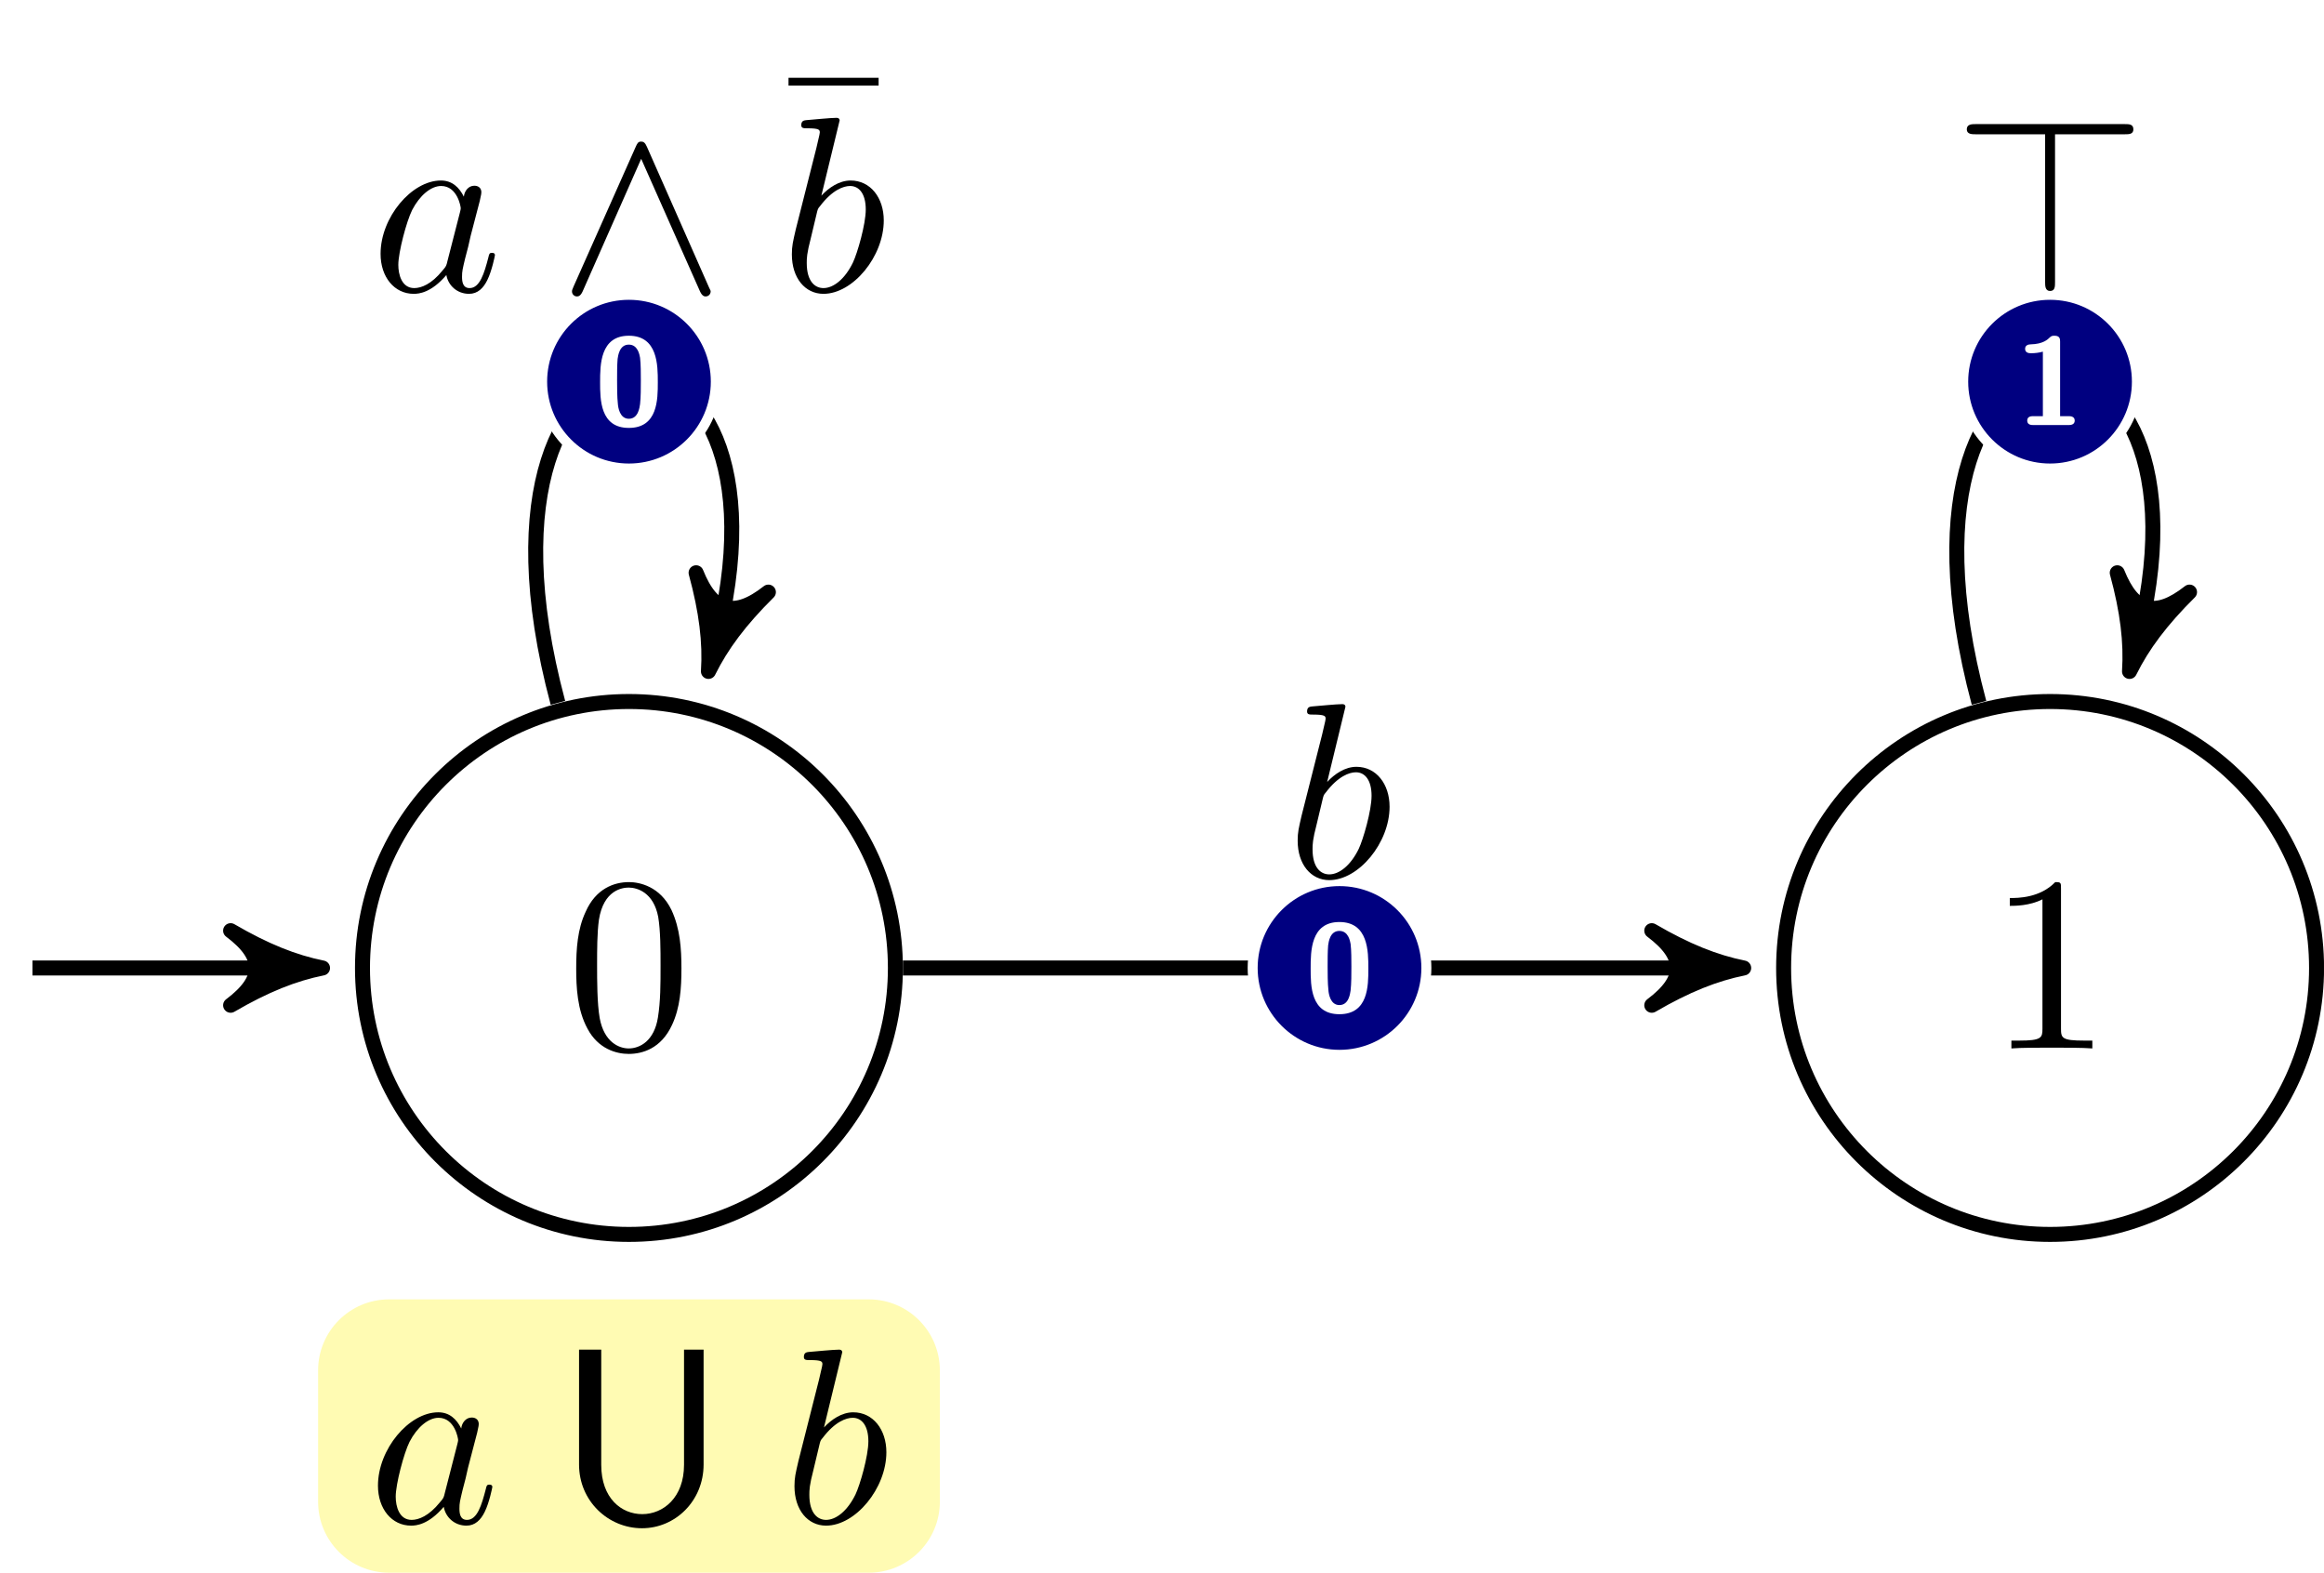
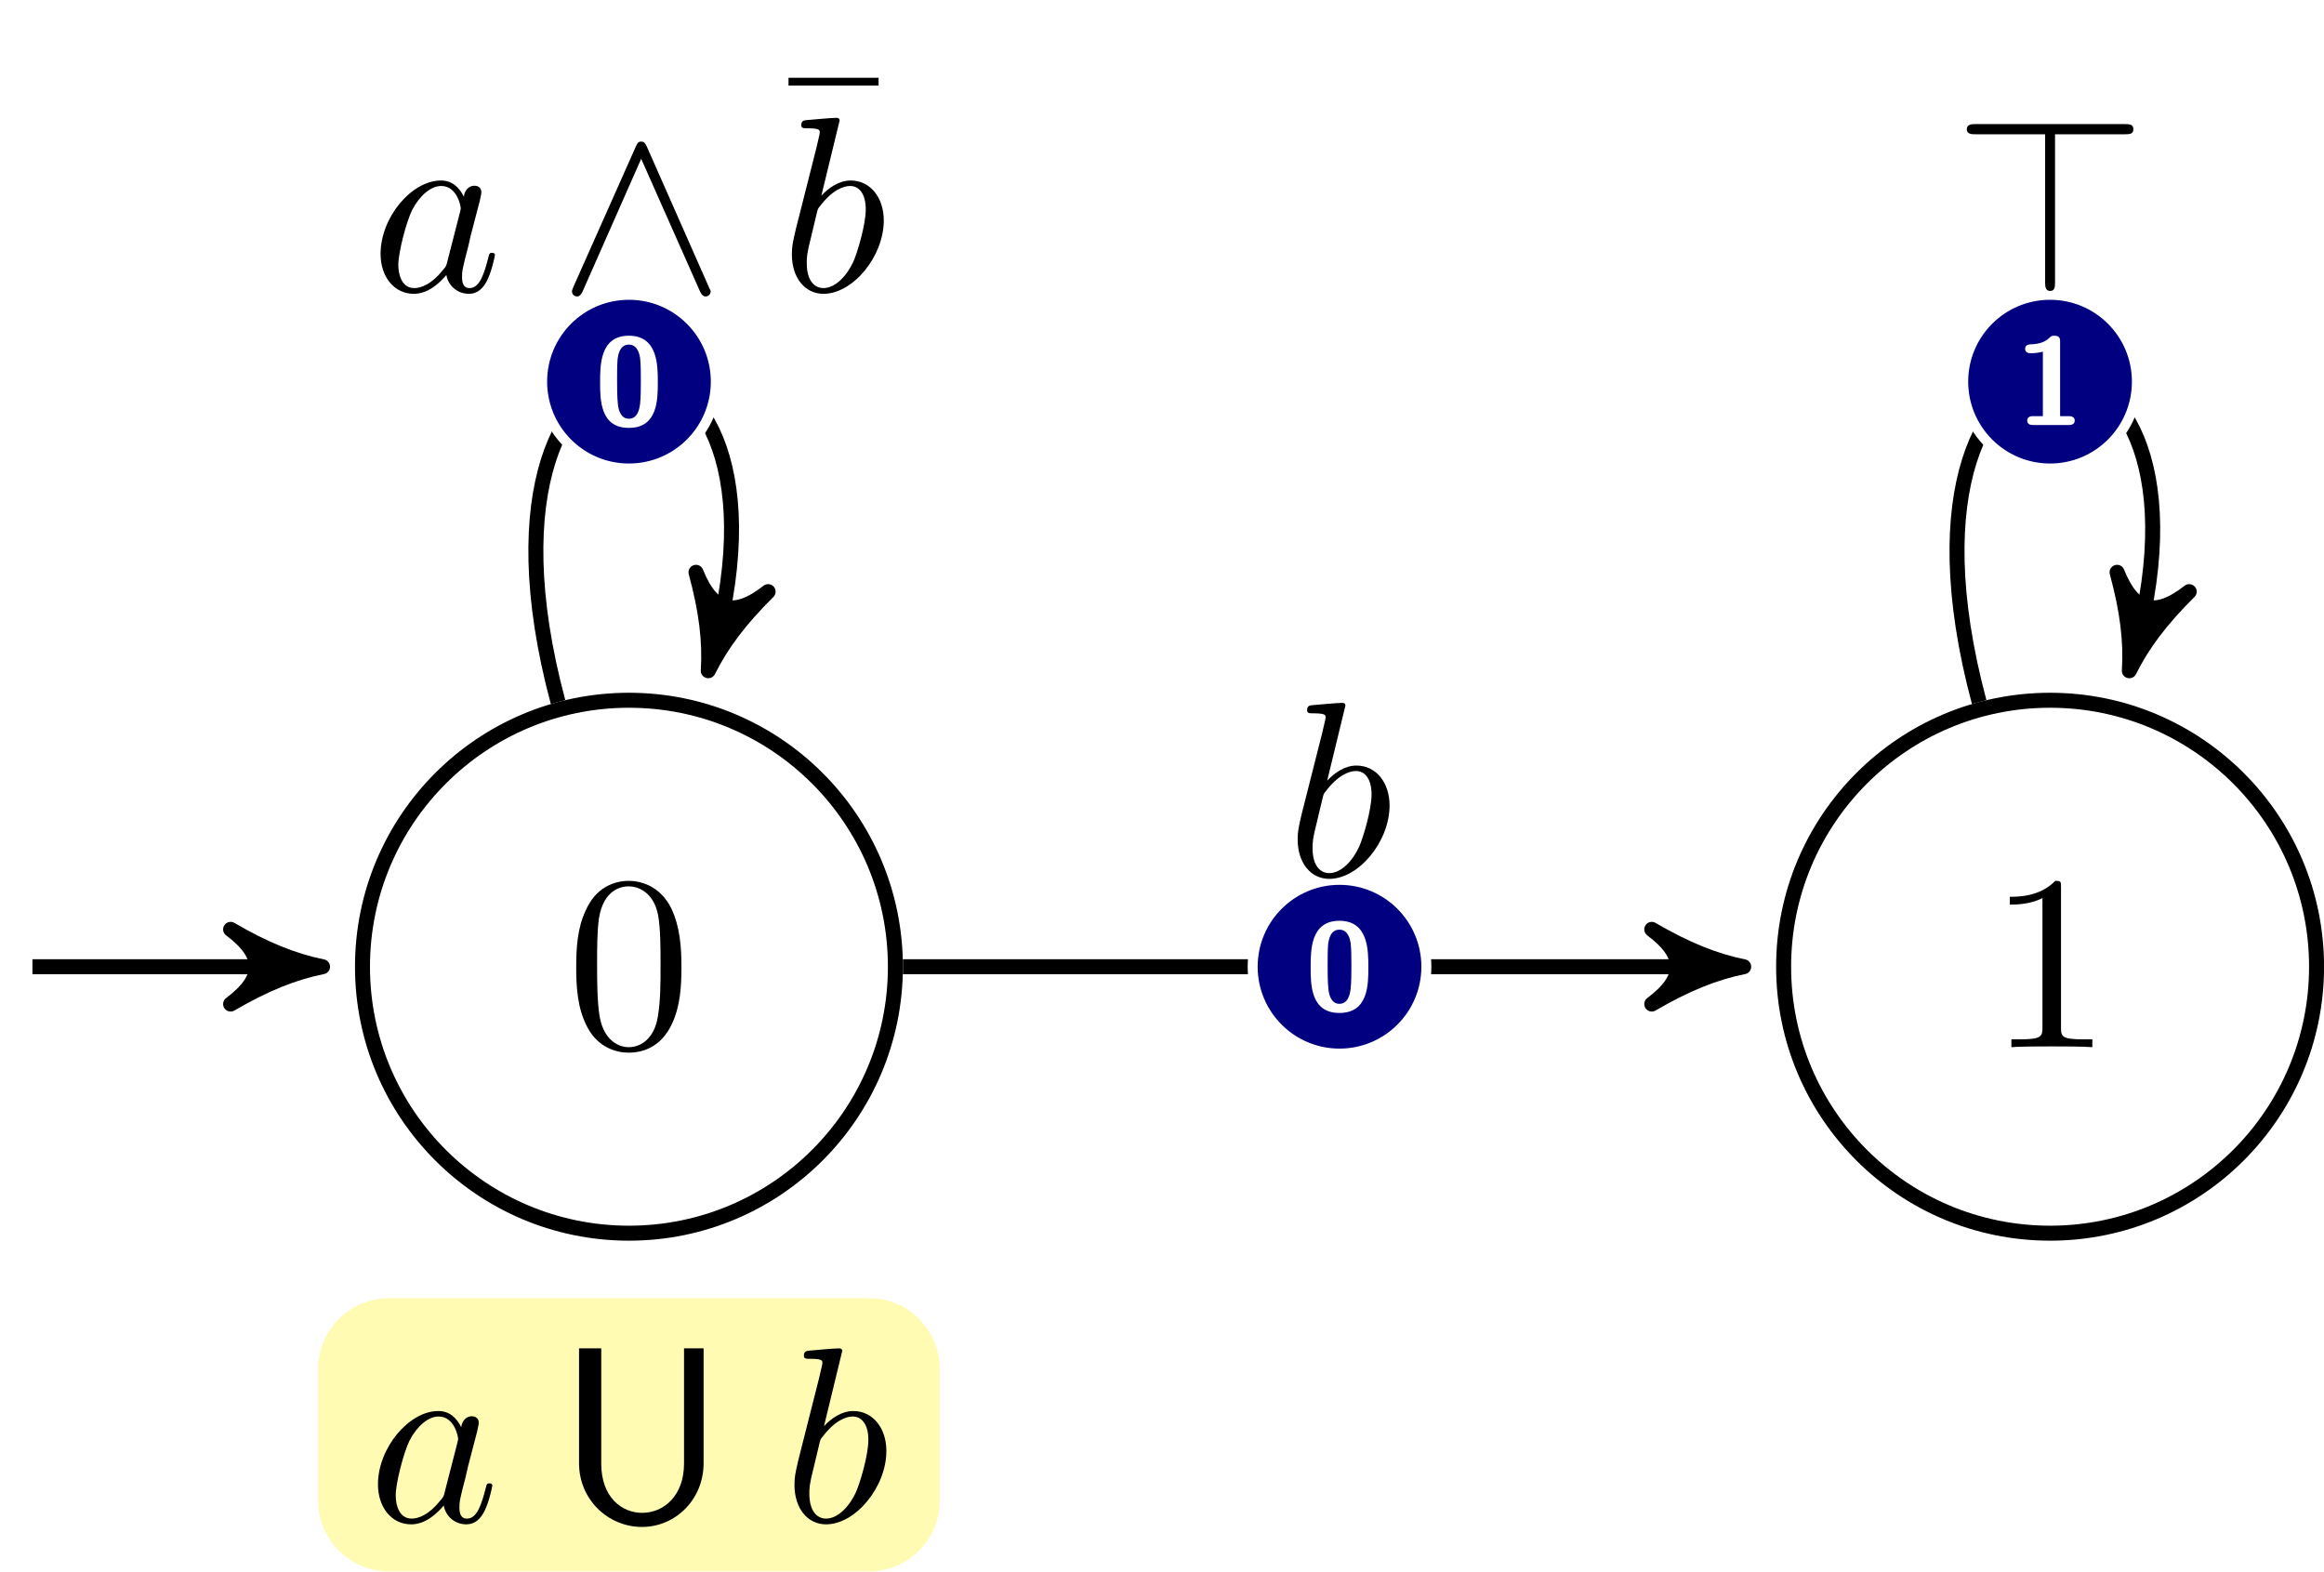
- <svg xmlns="http://www.w3.org/2000/svg" xmlns:xlink="http://www.w3.org/1999/xlink" width="139.071pt" height="94.106pt" viewBox="0 0 139.071 94.106" version="1.1">
+ <svg xmlns="http://www.w3.org/2000/svg" xmlns:xlink="http://www.w3.org/1999/xlink" width="139.071pt" height="94.034pt" viewBox="0 0 139.071 94.034" version="1.1">
  <defs>
    <g>
      <symbol overflow="visible" id="glyph0-0">
        <path style="stroke:none;" d="" />
      </symbol>
      <symbol overflow="visible" id="glyph0-1">
        <path style="stroke:none;" d="M 6.875 -4.781 C 6.875 -5.969 6.797 -7.172 6.281 -8.281 C 5.594 -9.703 4.359 -9.953 3.734 -9.953 C 2.844 -9.953 1.75 -9.562 1.141 -8.172 C 0.656 -7.141 0.578 -5.969 0.578 -4.781 C 0.578 -3.656 0.641 -2.312 1.25 -1.188 C 1.891 0.031 2.984 0.328 3.719 0.328 C 4.531 0.328 5.656 0.016 6.312 -1.406 C 6.797 -2.438 6.875 -3.594 6.875 -4.781 Z M 3.719 0 C 3.141 0 2.25 -0.375 1.984 -1.812 C 1.828 -2.703 1.828 -4.078 1.828 -4.953 C 1.828 -5.922 1.828 -6.906 1.938 -7.703 C 2.219 -9.484 3.344 -9.625 3.719 -9.625 C 4.219 -9.625 5.203 -9.344 5.484 -7.875 C 5.625 -7.031 5.625 -5.906 5.625 -4.953 C 5.625 -3.844 5.625 -2.828 5.469 -1.859 C 5.25 -0.453 4.391 0 3.719 0 Z M 3.719 0 " />
      </symbol>
      <symbol overflow="visible" id="glyph0-2">
        <path style="stroke:none;" d="M 4.391 -9.562 C 4.391 -9.922 4.391 -9.953 4.047 -9.953 C 3.125 -9 1.812 -9 1.328 -9 L 1.328 -8.531 C 1.625 -8.531 2.516 -8.531 3.281 -8.922 L 3.281 -1.188 C 3.281 -0.641 3.234 -0.469 1.891 -0.469 L 1.422 -0.469 L 1.422 0 C 1.938 -0.047 3.234 -0.047 3.844 -0.047 C 4.438 -0.047 5.734 -0.047 6.266 0 L 6.266 -0.469 L 5.781 -0.469 C 4.438 -0.469 4.391 -0.625 4.391 -1.188 Z M 4.391 -9.562 " />
      </symbol>
      <symbol overflow="visible" id="glyph0-3">
        <path style="stroke:none;" d="M 6.422 -8.344 L 6.422 -8.812 L 1.031 -8.812 L 1.031 -8.344 Z M 6.422 -8.344 " />
      </symbol>
      <symbol overflow="visible" id="glyph1-0">
        <path style="stroke:none;" d="" />
      </symbol>
      <symbol overflow="visible" id="glyph1-1">
        <path style="stroke:none;" d="M 5.578 -5.641 C 5.297 -6.203 4.875 -6.609 4.203 -6.609 C 2.453 -6.609 0.594 -4.406 0.594 -2.219 C 0.594 -0.828 1.422 0.172 2.578 0.172 C 2.891 0.172 3.625 0.109 4.531 -0.953 C 4.641 -0.328 5.172 0.172 5.891 0.172 C 6.406 0.172 6.75 -0.172 6.984 -0.656 C 7.25 -1.188 7.438 -2.109 7.438 -2.141 C 7.438 -2.281 7.297 -2.281 7.266 -2.281 C 7.109 -2.281 7.094 -2.219 7.047 -2.016 C 6.797 -1.047 6.531 -0.172 5.922 -0.172 C 5.516 -0.172 5.469 -0.547 5.469 -0.844 C 5.469 -1.188 5.5 -1.297 5.656 -1.953 C 5.828 -2.578 5.859 -2.734 5.984 -3.297 L 6.531 -5.391 C 6.625 -5.812 6.625 -5.844 6.625 -5.906 C 6.625 -6.156 6.453 -6.297 6.203 -6.297 C 5.844 -6.297 5.609 -5.969 5.578 -5.641 Z M 4.594 -1.781 C 4.531 -1.516 4.531 -1.484 4.297 -1.219 C 3.641 -0.406 3.031 -0.172 2.609 -0.172 C 1.859 -0.172 1.656 -0.984 1.656 -1.562 C 1.656 -2.312 2.141 -4.156 2.484 -4.844 C 2.938 -5.719 3.609 -6.281 4.219 -6.281 C 5.188 -6.281 5.391 -5.047 5.391 -4.953 C 5.391 -4.875 5.359 -4.781 5.344 -4.703 Z M 4.594 -1.781 " />
      </symbol>
      <symbol overflow="visible" id="glyph1-2">
        <path style="stroke:none;" d="M 3.562 -10.203 C 3.562 -10.219 3.562 -10.359 3.375 -10.359 C 3.031 -10.359 1.938 -10.25 1.547 -10.219 C 1.438 -10.203 1.266 -10.188 1.266 -9.922 C 1.266 -9.734 1.406 -9.734 1.625 -9.734 C 2.344 -9.734 2.375 -9.641 2.375 -9.484 C 2.375 -9.375 2.234 -8.875 2.172 -8.562 L 0.938 -3.688 C 0.766 -2.938 0.703 -2.703 0.703 -2.188 C 0.703 -0.766 1.5 0.172 2.594 0.172 C 4.359 0.172 6.203 -2.062 6.203 -4.219 C 6.203 -5.578 5.406 -6.609 4.219 -6.609 C 3.531 -6.609 2.906 -6.172 2.469 -5.703 Z M 2.172 -4.562 C 2.25 -4.891 2.25 -4.922 2.391 -5.078 C 3.125 -6.047 3.797 -6.281 4.188 -6.281 C 4.719 -6.281 5.125 -5.828 5.125 -4.875 C 5.125 -3.984 4.625 -2.266 4.359 -1.703 C 3.875 -0.703 3.188 -0.172 2.594 -0.172 C 2.094 -0.172 1.594 -0.562 1.594 -1.672 C 1.594 -1.953 1.594 -2.234 1.844 -3.188 Z M 2.172 -4.562 " />
      </symbol>
      <symbol overflow="visible" id="glyph2-0">
        <path style="stroke:none;" d="" />
      </symbol>
      <symbol overflow="visible" id="glyph2-1">
        <path style="stroke:none;" d="M 8.859 -10.359 L 7.688 -10.359 L 7.688 -3.469 C 7.688 -1.5 6.438 -0.516 5.188 -0.516 C 3.953 -0.516 2.734 -1.453 2.734 -3.469 L 2.734 -10.359 L 1.406 -10.359 L 1.406 -3.484 C 1.406 -1.297 3.156 0.328 5.172 0.328 C 7.172 0.328 8.859 -1.312 8.859 -3.484 Z M 8.859 -10.359 " />
      </symbol>
      <symbol overflow="visible" id="glyph3-0">
        <path style="stroke:none;" d="" />
      </symbol>
      <symbol overflow="visible" id="glyph3-1">
        <path style="stroke:none;" d="M 3.781 -2.562 C 3.781 -3.578 3.781 -5.344 2.047 -5.344 C 0.328 -5.344 0.328 -3.594 0.328 -2.562 C 0.328 -1.531 0.328 0.172 2.047 0.172 C 3.781 0.172 3.781 -1.531 3.781 -2.562 Z M 2.047 -0.375 C 1.5 -0.375 1.406 -1.062 1.391 -1.266 C 1.344 -1.656 1.344 -2.359 1.344 -2.672 C 1.344 -3.109 1.344 -3.578 1.375 -3.953 C 1.406 -4.156 1.484 -4.812 2.047 -4.812 C 2.594 -4.812 2.688 -4.188 2.719 -4.031 C 2.766 -3.656 2.766 -3.062 2.766 -2.672 C 2.766 -2.234 2.766 -1.656 2.719 -1.25 C 2.688 -1.047 2.609 -0.375 2.047 -0.375 Z M 2.047 -0.375 " />
      </symbol>
      <symbol overflow="visible" id="glyph3-2">
        <path style="stroke:none;" d="M 2.656 -4.984 C 2.656 -5.125 2.656 -5.344 2.328 -5.344 C 2.172 -5.344 2.141 -5.328 2.047 -5.25 C 1.922 -5.125 1.641 -4.844 0.891 -4.828 C 0.766 -4.828 0.562 -4.781 0.562 -4.562 C 0.562 -4.297 0.828 -4.297 0.922 -4.297 C 1.156 -4.297 1.406 -4.328 1.625 -4.391 L 1.625 -0.531 L 1.047 -0.531 C 0.953 -0.531 0.688 -0.531 0.688 -0.266 C 0.688 0 0.953 0 1.047 0 L 3.172 0 C 3.25 0 3.531 0 3.531 -0.266 C 3.531 -0.531 3.25 -0.531 3.172 -0.531 L 2.656 -0.531 Z M 2.656 -4.984 " />
      </symbol>
      <symbol overflow="visible" id="glyph4-0">
        <path style="stroke:none;" d="" />
      </symbol>
      <symbol overflow="visible" id="glyph4-1">
        <path style="stroke:none;" d="M 5.312 -8.625 C 5.203 -8.875 5.109 -8.938 4.969 -8.938 C 4.781 -8.938 4.734 -8.828 4.641 -8.625 L 0.922 -0.266 C 0.844 -0.078 0.828 -0.047 0.828 0.031 C 0.828 0.188 0.953 0.328 1.125 0.328 C 1.219 0.328 1.344 0.297 1.469 0.016 L 4.969 -7.906 L 8.484 0.016 C 8.625 0.328 8.766 0.328 8.828 0.328 C 9 0.328 9.125 0.188 9.125 0.031 C 9.125 0 9.125 -0.031 9.031 -0.203 Z M 5.312 -8.625 " />
      </symbol>
      <symbol overflow="visible" id="glyph4-2">
        <path style="stroke:none;" d="M 6.109 -9.375 L 10.281 -9.375 C 10.531 -9.375 10.797 -9.375 10.797 -9.672 C 10.797 -9.984 10.531 -9.984 10.281 -9.984 L 1.359 -9.984 C 1.141 -9.984 0.828 -9.984 0.828 -9.672 C 0.828 -9.375 1.141 -9.375 1.359 -9.375 L 5.516 -9.375 L 5.516 -0.531 C 5.516 -0.312 5.516 0 5.812 0 C 6.109 0 6.109 -0.266 6.109 -0.531 Z M 6.109 -9.375 " />
      </symbol>
    </g>
    <clipPath id="clip1">
-       <path d="M 19 77 L 57 77 L 57 94.105 L 19 94.105 Z M 19 77 " />
+       <path d="M 19 77 L 57 77 L 57 94.035 L 19 94.035 Z M 19 77 " />
    </clipPath>
    <clipPath id="clip2">
      <path d="M 94 29 L 139.07 29 L 139.07 87 L 94 87 Z M 94 29 " />
    </clipPath>
    <clipPath id="clip3">
      <path d="M 104 9 L 139.07 9 L 139.07 55 L 104 55 Z M 104 9 " />
    </clipPath>
  </defs>
  <g id="surface1">
-     <path style="fill-rule:nonzero;fill:rgb(100%,100%,100%);fill-opacity:1;stroke-width:0.598;stroke-linecap:butt;stroke-linejoin:miter;stroke:rgb(0%,0%,0%);stroke-opacity:1;stroke-miterlimit:10;" d="M 10.629 -0.001 C 10.629 5.871 5.872 10.629 -0.001 10.629 C -5.871 10.629 -10.631 5.871 -10.631 -0.001 C -10.631 -5.871 -5.871 -10.629 -0.001 -10.629 C 5.872 -10.629 10.629 -5.871 10.629 -0.001 Z M 10.629 -0.001 " transform="matrix(1.5,0,0,-1.5,37.638,57.92)" />
+     <path style="fill-rule:nonzero;fill:rgb(100%,100%,100%);fill-opacity:1;stroke-width:0.598;stroke-linecap:butt;stroke-linejoin:miter;stroke:rgb(0%,0%,0%);stroke-opacity:1;stroke-miterlimit:10;" d="M 10.629 0 C 10.629 5.87 5.872 10.63 -0.001 10.63 C -5.871 10.63 -10.631 5.87 -10.631 0 C -10.631 -5.872 -5.871 -10.63 -0.001 -10.63 C 5.872 -10.63 10.629 -5.872 10.629 0 Z M 10.629 0 " transform="matrix(1.5,0,0,-1.5,37.638,57.848)" />
    <g style="fill:rgb(0%,0%,0%);fill-opacity:1;">
-       <use xlink:href="#glyph0-1" x="33.903" y="62.735" />
+       <use xlink:href="#glyph0-1" x="33.903" y="62.663" />
    </g>
-     <path style="fill:none;stroke-width:0.598;stroke-linecap:butt;stroke-linejoin:miter;stroke:rgb(0%,0%,0%);stroke-opacity:1;stroke-miterlimit:10;" d="M -23.798 -0.001 L -13.141 -0.001 " transform="matrix(1.5,0,0,-1.5,37.638,57.92)" />
-     <path style="fill-rule:nonzero;fill:rgb(0%,0%,0%);fill-opacity:1;stroke-width:0.598;stroke-linecap:butt;stroke-linejoin:round;stroke:rgb(0%,0%,0%);stroke-opacity:1;stroke-miterlimit:10;" d="M 0.916 -0.001 C -0.23 0.228 -1.376 0.686 -2.751 1.488 C -1.376 0.457 -1.376 -0.457 -2.751 -1.488 C -1.376 -0.686 -0.23 -0.23 0.916 -0.001 Z M 0.916 -0.001 " transform="matrix(1.5,0,0,-1.5,17.92704,57.92)" />
+     <path style="fill:none;stroke-width:0.598;stroke-linecap:butt;stroke-linejoin:miter;stroke:rgb(0%,0%,0%);stroke-opacity:1;stroke-miterlimit:10;" d="M -23.798 0 L -13.141 0 " transform="matrix(1.5,0,0,-1.5,37.638,57.848)" />
+     <path style="fill-rule:nonzero;fill:rgb(0%,0%,0%);fill-opacity:1;stroke-width:0.598;stroke-linecap:butt;stroke-linejoin:round;stroke:rgb(0%,0%,0%);stroke-opacity:1;stroke-miterlimit:10;" d="M 0.916 0 C -0.23 0.229 -1.376 0.688 -2.751 1.49 C -1.376 0.459 -1.376 -0.458 -2.751 -1.489 C -1.376 -0.687 -0.23 -0.229 0.916 0 Z M 0.916 0 " transform="matrix(1.5,0,0,-1.5,17.92704,57.848)" />
    <g clip-path="url(#clip1)" clip-rule="nonzero">
-       <path style=" stroke:none;fill-rule:nonzero;fill:rgb(100%,98.47%,70.001%);fill-opacity:1;" d="M 51.988 77.75 L 23.285 77.75 C 20.938 77.75 19.035 79.652 19.035 82.004 L 19.035 89.855 C 19.035 92.203 20.938 94.105 23.285 94.105 L 51.988 94.105 C 54.336 94.105 56.242 92.203 56.242 89.855 L 56.242 82.004 C 56.242 79.652 54.336 77.75 51.988 77.75 Z M 51.988 77.75 " />
+       <path style=" stroke:none;fill-rule:nonzero;fill:rgb(100%,98.47%,70.001%);fill-opacity:1;" d="M 51.988 77.68 L 23.285 77.68 C 20.938 77.68 19.035 79.582 19.035 81.93 L 19.035 89.781 C 19.035 92.129 20.938 94.035 23.285 94.035 L 51.988 94.035 C 54.336 94.035 56.242 92.129 56.242 89.781 L 56.242 81.93 C 56.242 79.582 54.336 77.68 51.988 77.68 Z M 51.988 77.68 " />
    </g>
    <g style="fill:rgb(0%,0%,0%);fill-opacity:1;">
-       <use xlink:href="#glyph1-1" x="22.024" y="91.117" />
+       <use xlink:href="#glyph1-1" x="22.024" y="91.044" />
    </g>
    <g style="fill:rgb(0%,0%,0%);fill-opacity:1;">
-       <use xlink:href="#glyph2-1" x="33.245" y="91.117" />
+       <use xlink:href="#glyph2-1" x="33.245" y="91.044" />
    </g>
    <g style="fill:rgb(0%,0%,0%);fill-opacity:1;">
-       <use xlink:href="#glyph1-2" x="46.839" y="91.117" />
+       <use xlink:href="#glyph1-2" x="46.839" y="91.044" />
    </g>
-     <path style=" stroke:none;fill-rule:nonzero;fill:rgb(100%,100%,100%);fill-opacity:1;" d="M 138.625 57.922 C 138.625 49.113 131.484 41.977 122.68 41.977 C 113.871 41.977 106.734 49.113 106.734 57.922 C 106.734 66.727 113.871 73.863 122.68 73.863 C 131.484 73.863 138.625 66.727 138.625 57.922 Z M 138.625 57.922 " />
+     <path style=" stroke:none;fill-rule:nonzero;fill:rgb(100%,100%,100%);fill-opacity:1;" d="M 138.625 57.848 C 138.625 49.043 131.484 41.902 122.68 41.902 C 113.871 41.902 106.734 49.043 106.734 57.848 C 106.734 66.656 113.871 73.793 122.68 73.793 C 131.484 73.793 138.625 66.656 138.625 57.848 Z M 138.625 57.848 " />
    <g clip-path="url(#clip2)" clip-rule="nonzero">
-       <path style="fill:none;stroke-width:0.598;stroke-linecap:butt;stroke-linejoin:miter;stroke:rgb(0%,0%,0%);stroke-opacity:1;stroke-miterlimit:10;" d="M 67.325 -0.001 C 67.325 5.871 62.564 10.629 56.694 10.629 C 50.822 10.629 46.064 5.871 46.064 -0.001 C 46.064 -5.871 50.822 -10.629 56.694 -10.629 C 62.564 -10.629 67.325 -5.871 67.325 -0.001 Z M 67.325 -0.001 " transform="matrix(1.5,0,0,-1.5,37.638,57.92)" />
+       <path style="fill:none;stroke-width:0.598;stroke-linecap:butt;stroke-linejoin:miter;stroke:rgb(0%,0%,0%);stroke-opacity:1;stroke-miterlimit:10;" d="M 67.325 0 C 67.325 5.87 62.564 10.63 56.694 10.63 C 50.822 10.63 46.064 5.87 46.064 0 C 46.064 -5.872 50.822 -10.63 56.694 -10.63 C 62.564 -10.63 67.325 -5.872 67.325 0 Z M 67.325 0 " transform="matrix(1.5,0,0,-1.5,37.638,57.848)" />
    </g>
    <g style="fill:rgb(0%,0%,0%);fill-opacity:1;">
-       <use xlink:href="#glyph0-2" x="118.942" y="62.735" />
+       <use xlink:href="#glyph0-2" x="118.942" y="62.663" />
    </g>
-     <path style="fill:none;stroke-width:0.598;stroke-linecap:butt;stroke-linejoin:miter;stroke:rgb(0%,0%,0%);stroke-opacity:1;stroke-miterlimit:10;" d="M -2.834 10.577 C -7.412 27.658 7.411 27.658 3.408 12.717 " transform="matrix(1.5,0,0,-1.5,37.638,57.92)" />
-     <path style="fill-rule:nonzero;fill:rgb(0%,0%,0%);fill-opacity:1;stroke-width:0.598;stroke-linecap:butt;stroke-linejoin:round;stroke:rgb(0%,0%,0%);stroke-opacity:1;stroke-miterlimit:10;" d="M 0.917 0.001 C -0.228 0.23 -1.376 0.686 -2.75 1.489 C -1.374 0.458 -1.375 -0.46 -2.749 -1.49 C -1.373 -0.688 -0.229 -0.228 0.917 0.001 Z M 0.917 0.001 " transform="matrix(-0.38895,1.45173,1.45173,0.38895,42.74964,38.84336)" />
-     <path style="fill-rule:nonzero;fill:rgb(0%,0%,50%);fill-opacity:1;stroke-width:0.399;stroke-linecap:butt;stroke-linejoin:miter;stroke:rgb(100%,100%,100%);stroke-opacity:1;stroke-miterlimit:10;" d="M 3.465 23.389 C 3.465 25.303 1.913 26.853 -0.001 26.853 C -1.915 26.853 -3.464 25.303 -3.464 23.389 C -3.464 21.475 -1.915 19.923 -0.001 19.923 C 1.913 19.923 3.465 21.475 3.465 23.389 Z M 3.465 23.389 " transform="matrix(1.5,0,0,-1.5,37.638,57.92)" />
+     <path style="fill:none;stroke-width:0.598;stroke-linecap:butt;stroke-linejoin:miter;stroke:rgb(0%,0%,0%);stroke-opacity:1;stroke-miterlimit:10;" d="M -2.829 10.558 C -7.397 27.602 7.395 27.602 3.4 12.693 " transform="matrix(1.5,0,0,-1.5,37.638,57.848)" />
+     <path style="fill-rule:nonzero;fill:rgb(0%,0%,0%);fill-opacity:1;stroke-width:0.598;stroke-linecap:butt;stroke-linejoin:round;stroke:rgb(0%,0%,0%);stroke-opacity:1;stroke-miterlimit:10;" d="M 0.916 -0 C -0.229 0.229 -1.376 0.688 -2.75 1.49 C -1.374 0.459 -1.374 -0.458 -2.75 -1.489 C -1.375 -0.687 -0.23 -0.229 0.916 -0 Z M 0.916 -0 " transform="matrix(-0.388185,1.448895,1.448895,0.388185,42.73898,38.80892)" />
+     <path style="fill-rule:nonzero;fill:rgb(0%,0%,50%);fill-opacity:1;stroke-width:0.399;stroke-linecap:butt;stroke-linejoin:miter;stroke:rgb(100%,100%,100%);stroke-opacity:1;stroke-miterlimit:10;" d="M 3.465 23.341 C 3.465 25.255 1.913 26.805 -0.001 26.805 C -1.915 26.805 -3.464 25.255 -3.464 23.341 C -3.464 21.427 -1.915 19.875 -0.001 19.875 C 1.913 19.875 3.465 21.427 3.465 23.341 Z M 3.465 23.341 " transform="matrix(1.5,0,0,-1.5,37.638,57.848)" />
    <g style="fill:rgb(100%,100%,100%);fill-opacity:1;">
      <use xlink:href="#glyph3-1" x="35.583" y="25.433" />
    </g>
    <g style="fill:rgb(0%,0%,0%);fill-opacity:1;">
      <use xlink:href="#glyph1-1" x="22.18" y="17.41" />
    </g>
    <g style="fill:rgb(0%,0%,0%);fill-opacity:1;">
      <use xlink:href="#glyph4-1" x="33.401" y="17.41" />
    </g>
    <g style="fill:rgb(0%,0%,0%);fill-opacity:1;">
-       <use xlink:href="#glyph0-3" x="46.155" y="13.466" />
+       <use xlink:href="#glyph0-3" x="46.154" y="13.466" />
    </g>
    <g style="fill:rgb(0%,0%,0%);fill-opacity:1;">
      <use xlink:href="#glyph1-2" x="46.683" y="17.41" />
    </g>
-     <path style="fill:none;stroke-width:0.598;stroke-linecap:butt;stroke-linejoin:miter;stroke:rgb(0%,0%,0%);stroke-opacity:1;stroke-miterlimit:10;" d="M 10.929 -0.001 L 43.554 -0.001 " transform="matrix(1.5,0,0,-1.5,37.638,57.92)" />
-     <path style="fill-rule:nonzero;fill:rgb(0%,0%,0%);fill-opacity:1;stroke-width:0.598;stroke-linecap:butt;stroke-linejoin:round;stroke:rgb(0%,0%,0%);stroke-opacity:1;stroke-miterlimit:10;" d="M 0.918 -0.001 C -0.228 0.228 -1.374 0.686 -2.749 1.488 C -1.374 0.457 -1.374 -0.457 -2.749 -1.488 C -1.374 -0.686 -0.228 -0.23 0.918 -0.001 Z M 0.918 -0.001 " transform="matrix(1.5,0,0,-1.5,102.9675,57.92)" />
-     <path style="fill-rule:nonzero;fill:rgb(0%,0%,50%);fill-opacity:1;stroke-width:0.399;stroke-linecap:butt;stroke-linejoin:miter;stroke:rgb(100%,100%,100%);stroke-opacity:1;stroke-miterlimit:10;" d="M 31.812 -0.001 C 31.812 1.913 30.26 3.465 28.346 3.465 C 26.434 3.465 24.882 1.913 24.882 -0.001 C 24.882 -1.913 26.434 -3.465 28.346 -3.465 C 30.26 -3.465 31.812 -1.913 31.812 -0.001 Z M 31.812 -0.001 " transform="matrix(1.5,0,0,-1.5,37.638,57.92)" />
+     <path style="fill:none;stroke-width:0.598;stroke-linecap:butt;stroke-linejoin:miter;stroke:rgb(0%,0%,0%);stroke-opacity:1;stroke-miterlimit:10;" d="M 10.929 0 L 43.554 0 " transform="matrix(1.5,0,0,-1.5,37.638,57.848)" />
+     <path style="fill-rule:nonzero;fill:rgb(0%,0%,0%);fill-opacity:1;stroke-width:0.598;stroke-linecap:butt;stroke-linejoin:round;stroke:rgb(0%,0%,0%);stroke-opacity:1;stroke-miterlimit:10;" d="M 0.918 0 C -0.228 0.229 -1.374 0.688 -2.749 1.49 C -1.374 0.459 -1.374 -0.458 -2.749 -1.489 C -1.374 -0.687 -0.228 -0.229 0.918 0 Z M 0.918 0 " transform="matrix(1.5,0,0,-1.5,102.9675,57.848)" />
+     <path style="fill-rule:nonzero;fill:rgb(0%,0%,50%);fill-opacity:1;stroke-width:0.399;stroke-linecap:butt;stroke-linejoin:miter;stroke:rgb(100%,100%,100%);stroke-opacity:1;stroke-miterlimit:10;" d="M 31.812 0 C 31.812 1.914 30.26 3.466 28.346 3.466 C 26.434 3.466 24.882 1.914 24.882 0 C 24.882 -1.914 26.434 -3.466 28.346 -3.466 C 30.26 -3.466 31.812 -1.914 31.812 0 Z M 31.812 0 " transform="matrix(1.5,0,0,-1.5,37.638,57.848)" />
    <g style="fill:rgb(100%,100%,100%);fill-opacity:1;">
-       <use xlink:href="#glyph3-1" x="78.103" y="60.515" />
+       <use xlink:href="#glyph3-1" x="78.103" y="60.443" />
    </g>
    <g style="fill:rgb(0%,0%,0%);fill-opacity:1;">
-       <use xlink:href="#glyph1-2" x="76.951" y="52.492" />
+       <use xlink:href="#glyph1-2" x="76.951" y="52.419" />
    </g>
    <g clip-path="url(#clip3)" clip-rule="nonzero">
-       <path style="fill:none;stroke-width:0.598;stroke-linecap:butt;stroke-linejoin:miter;stroke:rgb(0%,0%,0%);stroke-opacity:1;stroke-miterlimit:10;" d="M 53.859 10.577 C 49.283 27.658 64.106 27.658 60.101 12.717 " transform="matrix(1.5,0,0,-1.5,37.638,57.92)" />
+       <path style="fill:none;stroke-width:0.598;stroke-linecap:butt;stroke-linejoin:miter;stroke:rgb(0%,0%,0%);stroke-opacity:1;stroke-miterlimit:10;" d="M 53.866 10.558 C 49.299 27.602 64.09 27.602 60.096 12.693 " transform="matrix(1.5,0,0,-1.5,37.638,57.848)" />
    </g>
-     <path style="fill-rule:nonzero;fill:rgb(0%,0%,0%);fill-opacity:1;stroke-width:0.598;stroke-linecap:butt;stroke-linejoin:round;stroke:rgb(0%,0%,0%);stroke-opacity:1;stroke-miterlimit:10;" d="M 0.918 0 C -0.228 0.229 -1.376 0.688 -2.751 1.49 C -1.373 0.457 -1.376 -0.458 -2.749 -1.488 C -1.374 -0.686 -0.229 -0.229 0.918 0 Z M 0.918 0 " transform="matrix(-0.38895,1.45173,1.45173,0.38895,127.7901,38.84336)" />
-     <path style="fill-rule:nonzero;fill:rgb(0%,0%,50%);fill-opacity:1;stroke-width:0.399;stroke-linecap:butt;stroke-linejoin:miter;stroke:rgb(100%,100%,100%);stroke-opacity:1;stroke-miterlimit:10;" d="M 60.158 23.389 C 60.158 25.303 58.609 26.853 56.694 26.853 C 54.78 26.853 53.228 25.303 53.228 23.389 C 53.228 21.475 54.78 19.923 56.694 19.923 C 58.609 19.923 60.158 21.475 60.158 23.389 Z M 60.158 23.389 " transform="matrix(1.5,0,0,-1.5,37.638,57.92)" />
+     <path style="fill-rule:nonzero;fill:rgb(0%,0%,0%);fill-opacity:1;stroke-width:0.598;stroke-linecap:butt;stroke-linejoin:round;stroke:rgb(0%,0%,0%);stroke-opacity:1;stroke-miterlimit:10;" d="M 0.917 -0.001 C -0.229 0.228 -1.376 0.687 -2.75 1.489 C -1.374 0.458 -1.374 -0.458 -2.75 -1.49 C -1.374 -0.688 -0.23 -0.23 0.917 -0.001 Z M 0.917 -0.001 " transform="matrix(-0.388185,1.448895,1.448895,0.388185,127.7794,38.80892)" />
+     <path style="fill-rule:nonzero;fill:rgb(0%,0%,50%);fill-opacity:1;stroke-width:0.399;stroke-linecap:butt;stroke-linejoin:miter;stroke:rgb(100%,100%,100%);stroke-opacity:1;stroke-miterlimit:10;" d="M 60.158 23.341 C 60.158 25.255 58.609 26.805 56.694 26.805 C 54.78 26.805 53.228 25.255 53.228 23.341 C 53.228 21.427 54.78 19.875 56.694 19.875 C 58.609 19.875 60.158 21.427 60.158 23.341 Z M 60.158 23.341 " transform="matrix(1.5,0,0,-1.5,37.638,57.848)" />
    <g style="fill:rgb(100%,100%,100%);fill-opacity:1;">
      <use xlink:href="#glyph3-2" x="120.623" y="25.433" />
    </g>
    <g style="fill:rgb(0%,0%,0%);fill-opacity:1;">
      <use xlink:href="#glyph4-2" x="116.867" y="17.41" />
    </g>
  </g>
</svg>
